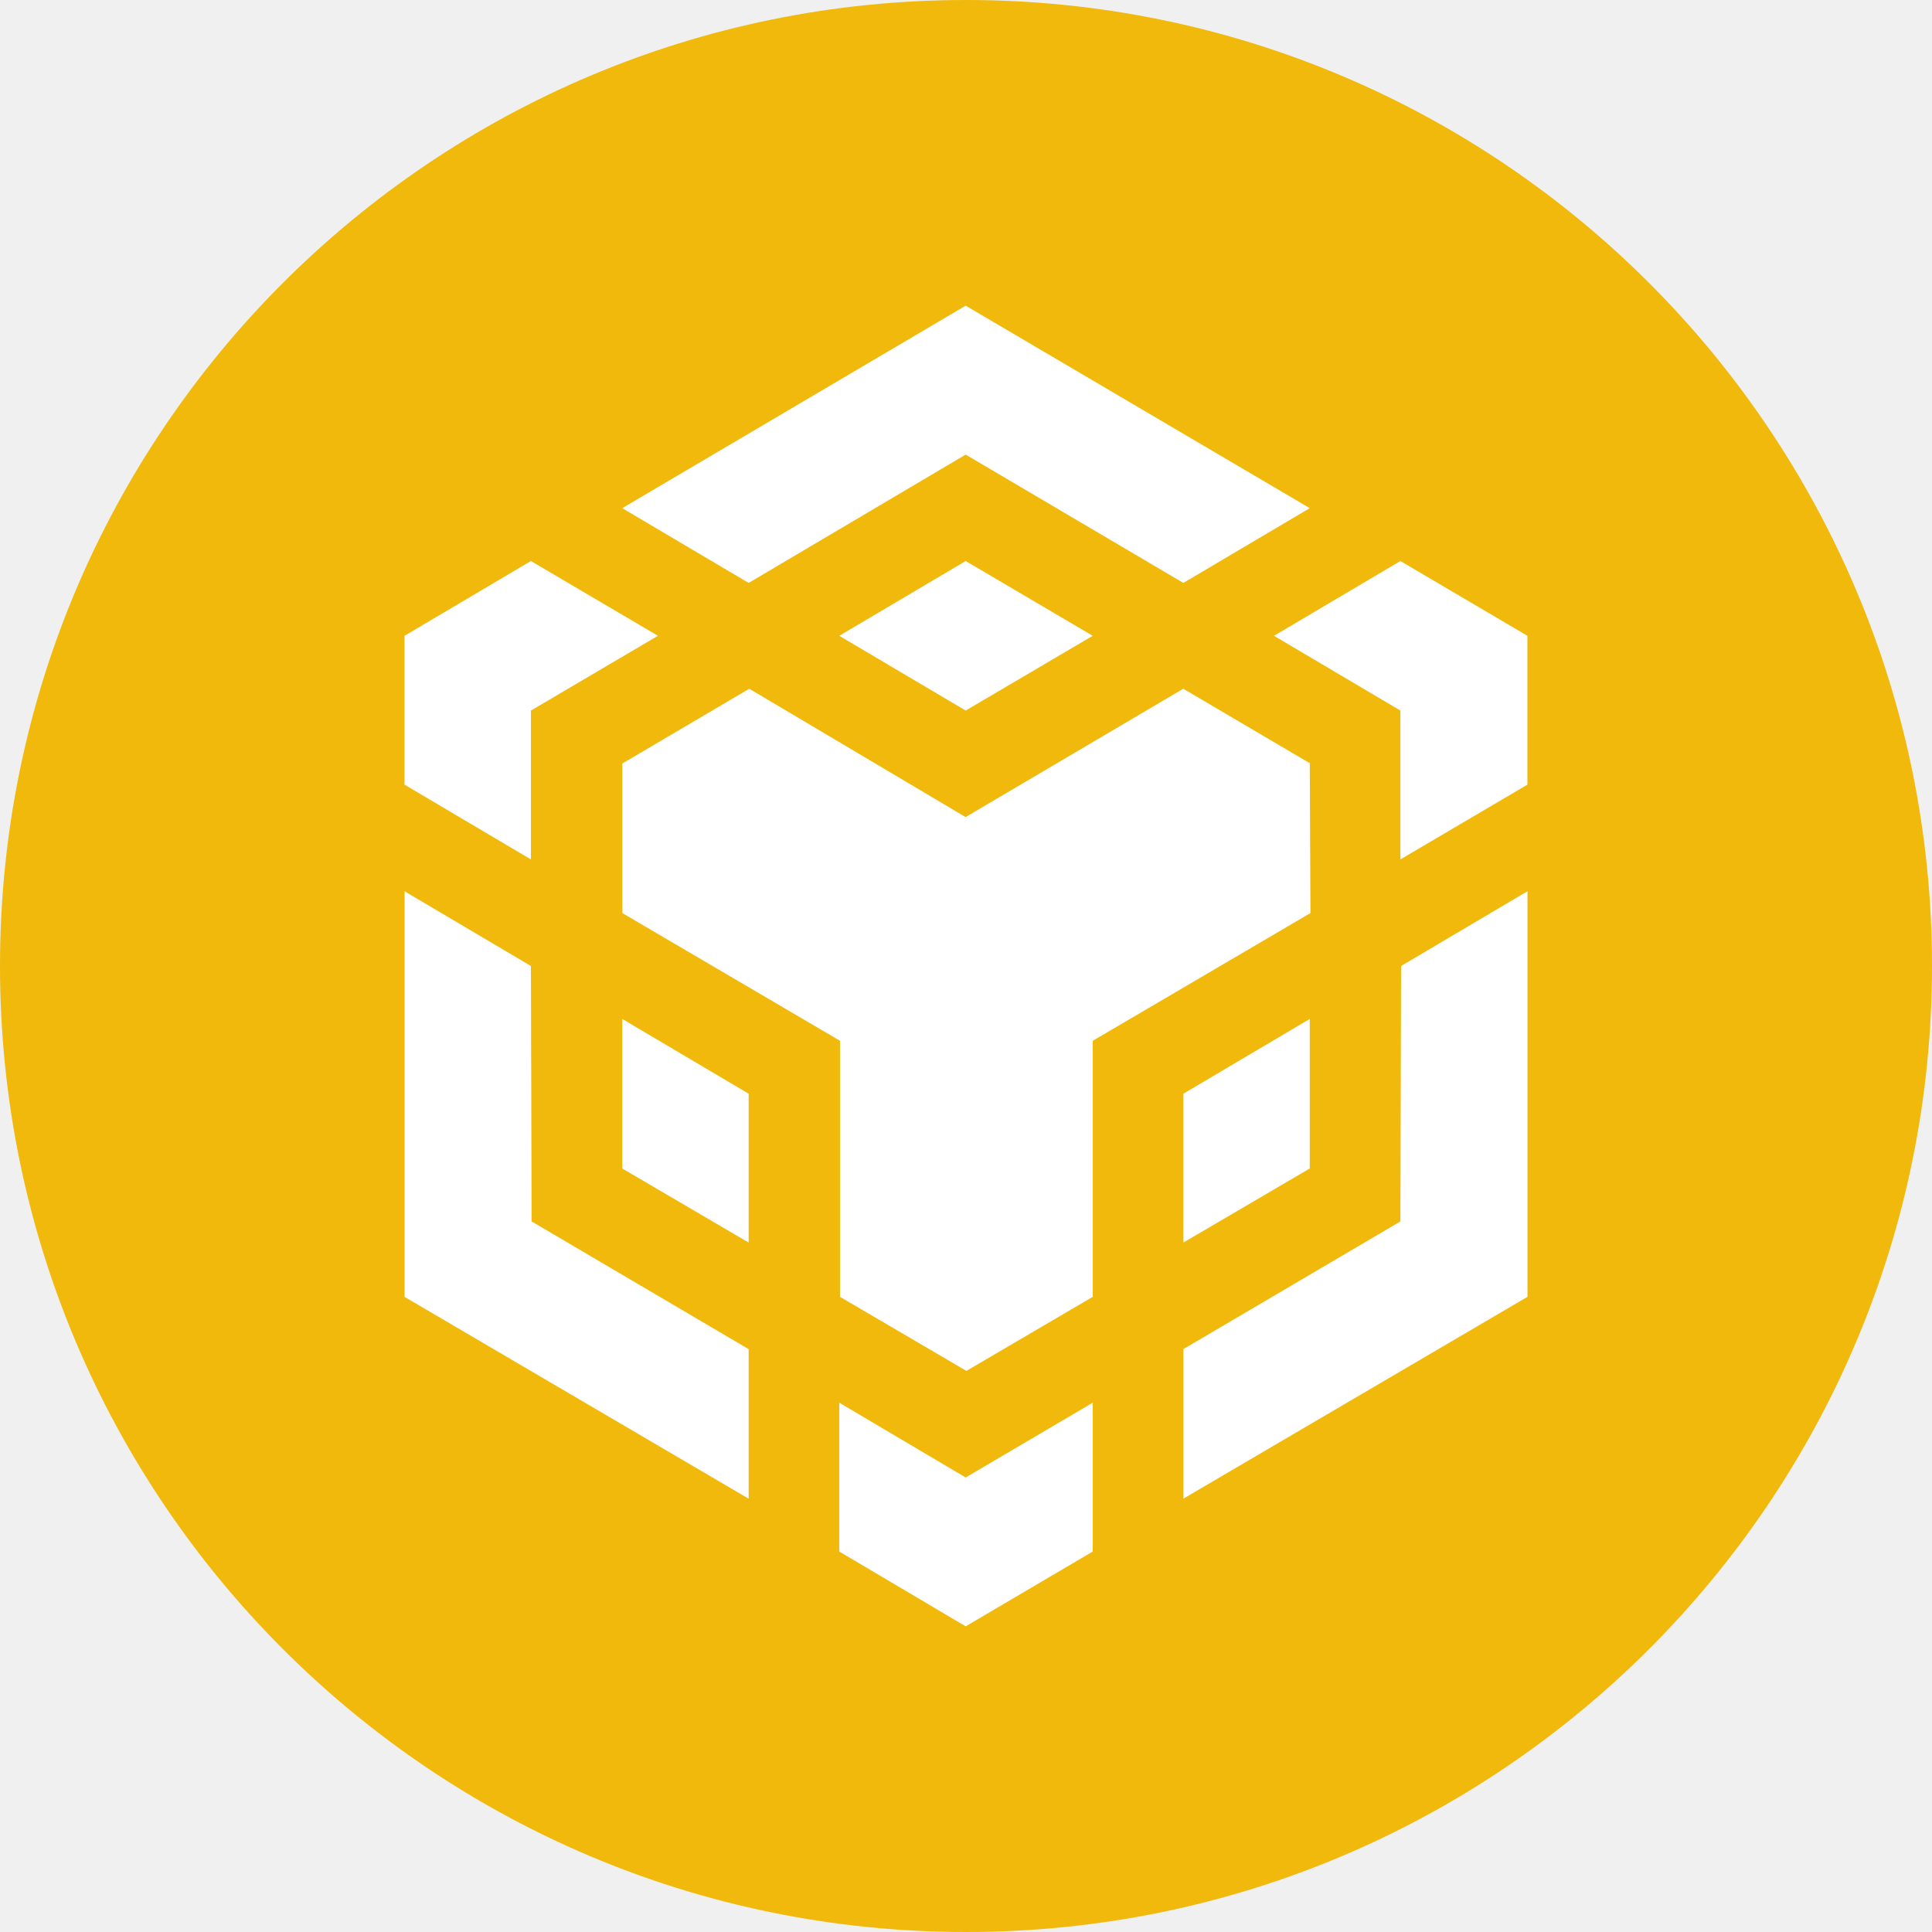
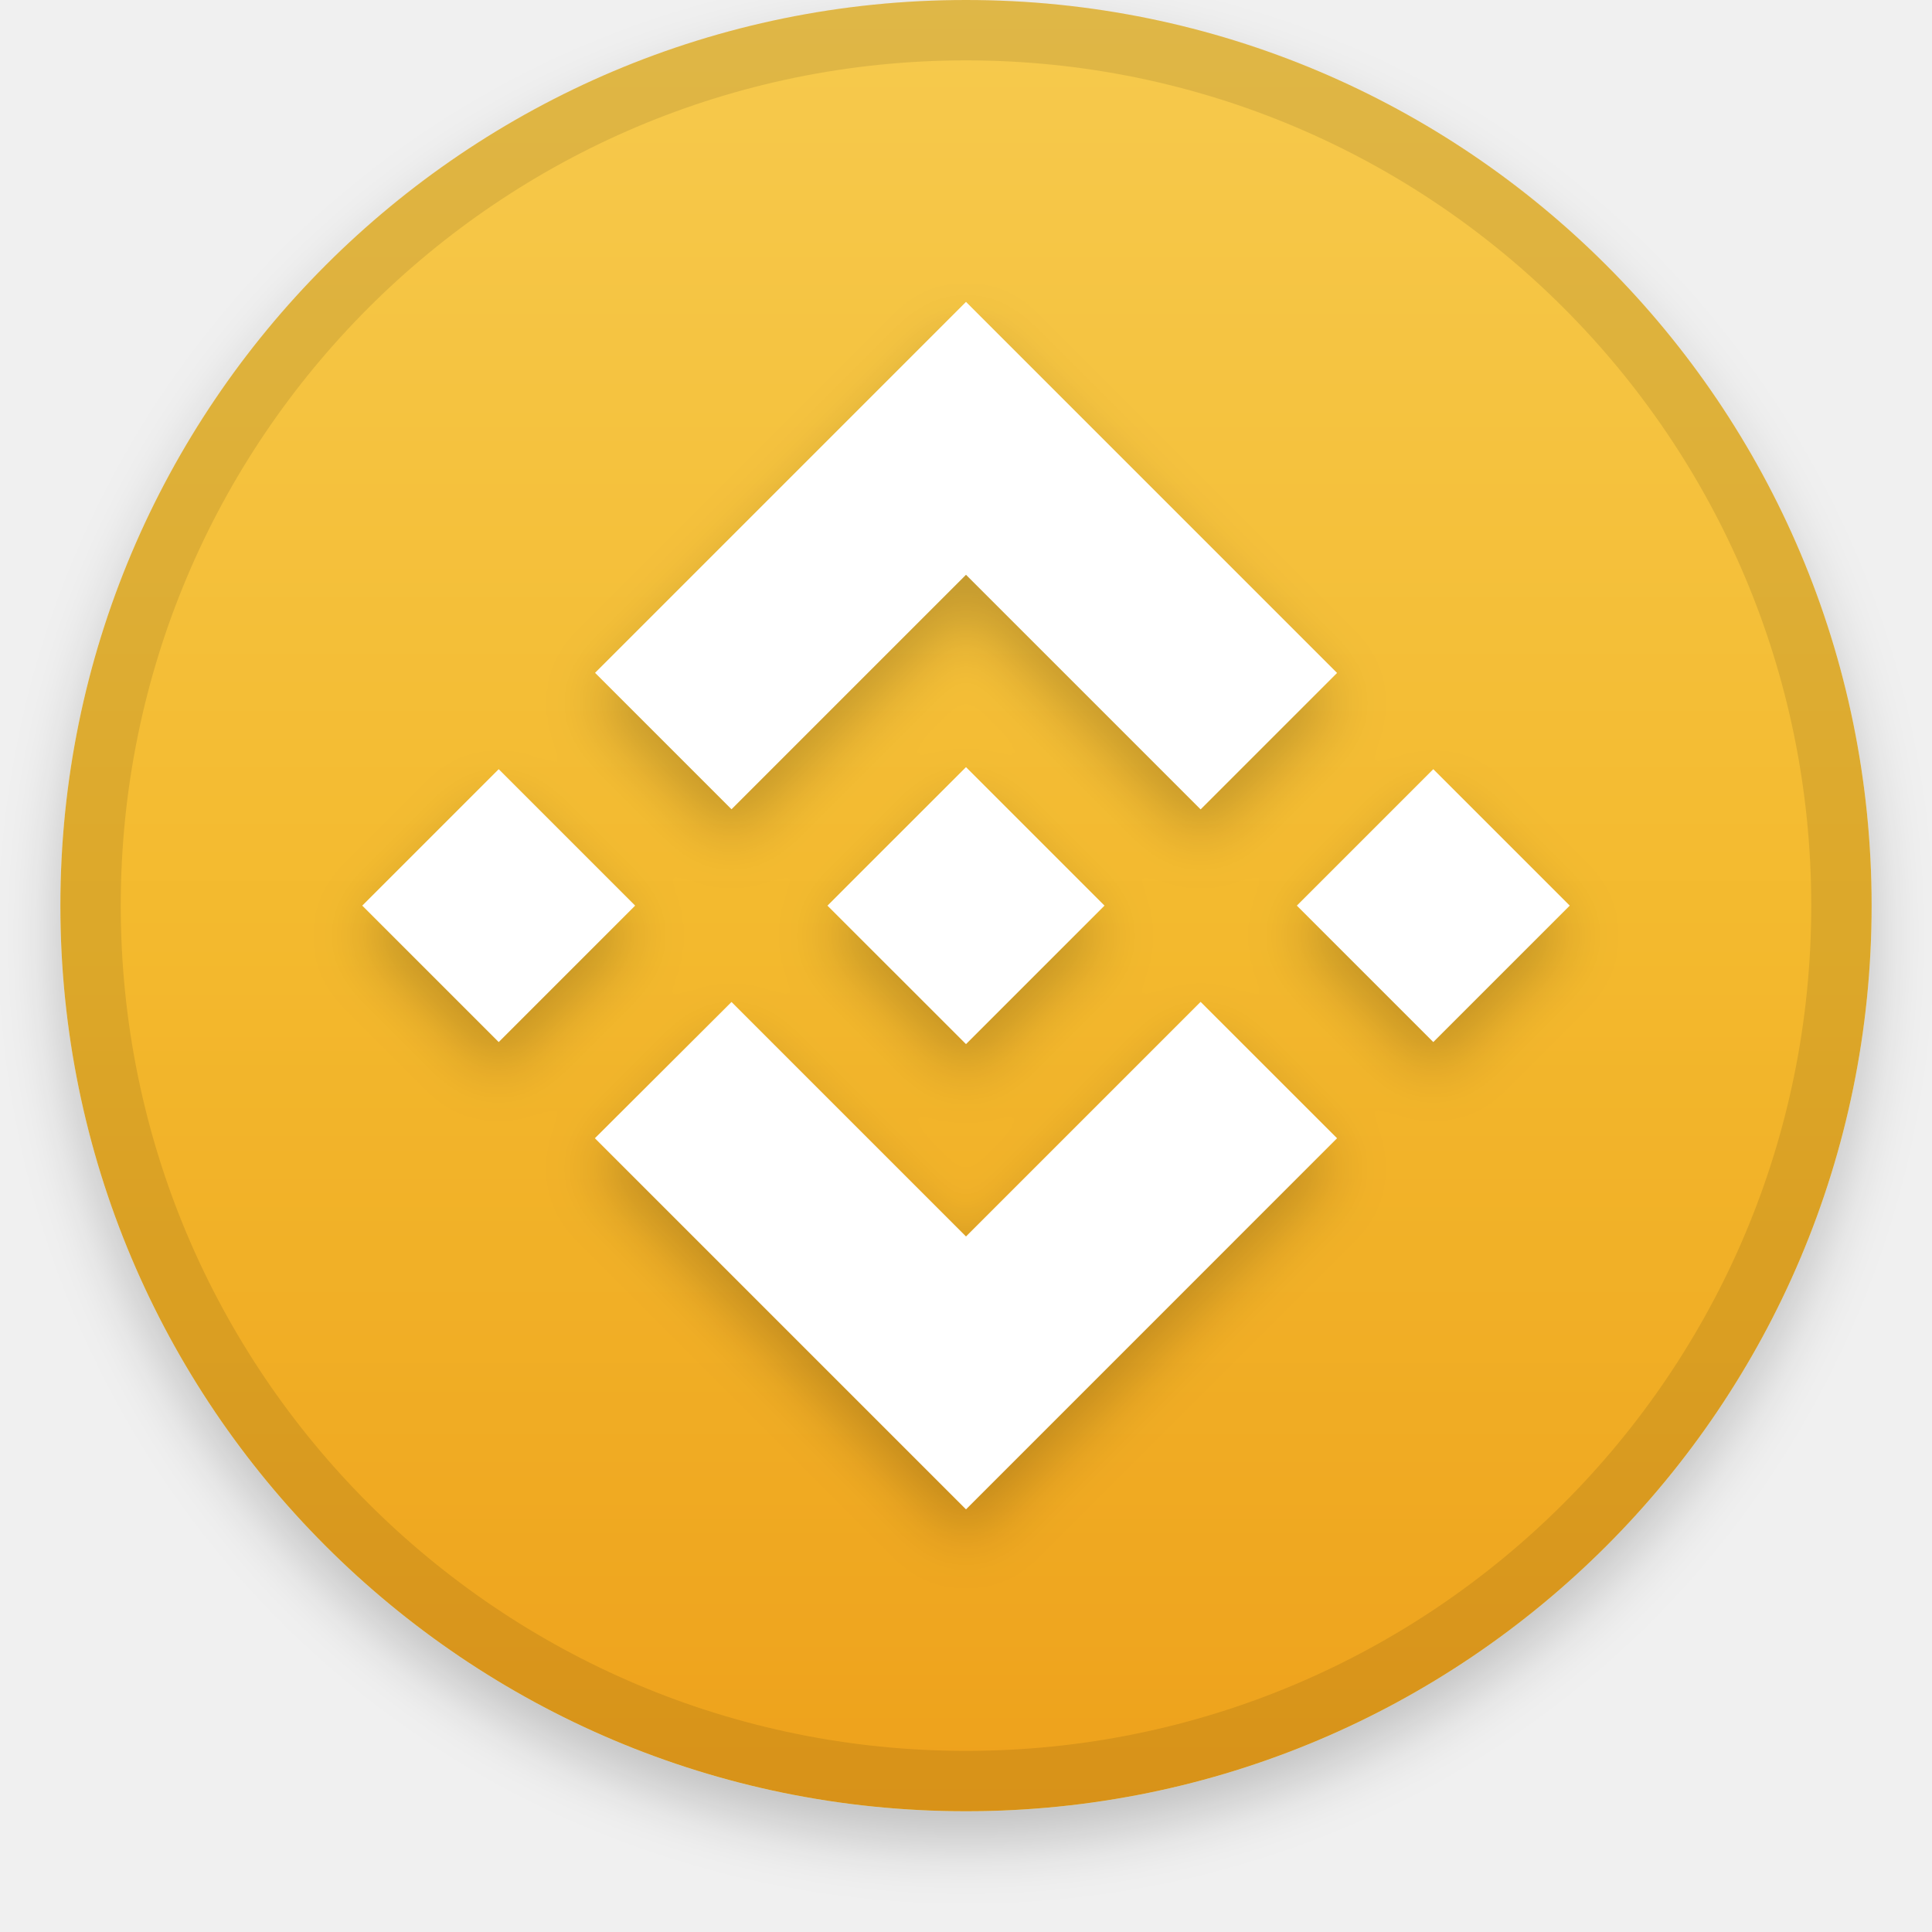
- <svg xmlns="http://www.w3.org/2000/svg" version="1.1" id="Layer_1" x="0px" y="0px" viewBox="0 0 2496 2496" style="enable-background:new 0 0 2496 2496;" xml:space="preserve">
-   <g>
-     <path style="fill-rule:evenodd;clip-rule:evenodd;fill:#F0B90B;" d="M1248,0c689.3,0,1248,558.7,1248,1248s-558.7,1248-1248,1248   S0,1937.3,0,1248S558.7,0,1248,0L1248,0z" />
-     <path style="fill:#FFFFFF;" d="M685.9,1248l0.9,330l280.4,165v193.2l-444.5-260.7v-524L685.9,1248L685.9,1248z M685.9,918v192.3   l-163.3-96.6V821.4l163.3-96.6l164.1,96.6L685.9,918L685.9,918z M1084.3,821.4l163.3-96.6l164.1,96.6L1247.6,918L1084.3,821.4   L1084.3,821.4z" />
-     <path style="fill:#FFFFFF;" d="M803.9,1509.6v-193.2l163.3,96.6v192.3L803.9,1509.6L803.9,1509.6z M1084.3,1812.2l163.3,96.6   l164.1-96.6v192.3l-164.1,96.6l-163.3-96.6V1812.2L1084.3,1812.2z M1645.9,821.4l163.3-96.6l164.1,96.6v192.3l-164.1,96.6V918   L1645.9,821.4L1645.9,821.4L1645.9,821.4z M1809.2,1578l0.9-330l163.3-96.6v524l-444.5,260.7v-193.2L1809.2,1578L1809.2,1578   L1809.2,1578z" />
-     <polygon style="fill:#FFFFFF;" points="1692.1,1509.6 1528.8,1605.3 1528.8,1413 1692.1,1316.4 1692.1,1509.6  " />
-     <path style="fill:#FFFFFF;" d="M1692.1,986.4l0.9,193.2l-281.2,165v330.8l-163.3,95.7l-163.3-95.7v-330.8l-281.2-165V986.4   L968,889.8l279.5,165.8l281.2-165.8l164.1,96.6H1692.1L1692.1,986.4z M803.9,656.5l443.7-261.6l444.5,261.6l-163.3,96.6   l-281.2-165.8L967.2,753.1L803.9,656.5L803.9,656.5z" />
+ <svg xmlns="http://www.w3.org/2000/svg" xmlns:xlink="http://www.w3.org/1999/xlink" width="32" height="32" viewBox="0 0 32 32">
+   <defs>
+     <filter id="a" width="111.7%" height="111.7%" x="-5.8%" y="-4.2%" filterUnits="objectBoundingBox">
+       <feOffset dy=".5" in="SourceAlpha" result="shadowOffsetOuter1" />
+       <feGaussianBlur in="shadowOffsetOuter1" result="shadowBlurOuter1" stdDeviation=".5" />
+       <feComposite in="shadowBlurOuter1" in2="SourceAlpha" operator="out" result="shadowBlurOuter1" />
+       <feColorMatrix in="shadowBlurOuter1" values="0 0 0 0 0 0 0 0 0 0 0 0 0 0 0 0 0 0 0.199 0" />
+     </filter>
+     <filter id="d" width="117.5%" height="117.5%" x="-8.8%" y="-6.2%" filterUnits="objectBoundingBox">
+       <feOffset dy=".5" in="SourceAlpha" result="shadowOffsetOuter1" />
+       <feGaussianBlur in="shadowOffsetOuter1" result="shadowBlurOuter1" stdDeviation=".5" />
+       <feColorMatrix in="shadowBlurOuter1" values="0 0 0 0 0 0 0 0 0 0 0 0 0 0 0 0 0 0 0.204 0" />
+     </filter>
+     <linearGradient id="c" x1="50%" x2="50%" y1="0%" y2="100%">
+       <stop offset="0%" stop-color="#FFF" stop-opacity=".5" />
+       <stop offset="100%" stop-opacity=".5" />
+     </linearGradient>
+     <circle id="b" cx="16" cy="15" r="15" />
+     <path id="e" d="M12.116 13.404L16 9.52l3.886 3.886 2.26-2.26L16 5l-6.144 6.144 2.26 2.26zM6 15l2.26-2.26L10.52 15l-2.26 2.26L6 15zm6.116 1.596L16 20.48l3.886-3.886 2.26 2.259L16 25l-6.144-6.144-.003-.003 2.263-2.257zM21.48 15l2.26-2.26L26 15l-2.26 2.26L21.48 15zm-3.188-.002h.002V15L16 17.294l-2.291-2.29-.004-.004.004-.003.401-.402.195-.195L16 12.706l2.293 2.293z" />
+   </defs>
+   <g fill="none">
+     <use fill="#000" filter="url(#a)" xlink:href="#b" />
+     <use fill="#F3BA2F" fill-rule="evenodd" xlink:href="#b" />
+     <use fill="url(#c)" fill-rule="evenodd" style="mix-blend-mode:soft-light" xlink:href="#b" />
+     <circle cx="16" cy="15" r="14.5" stroke="#000" stroke-opacity=".097" />
+     <use fill="#000" filter="url(#d)" xlink:href="#e" />
+     <use fill="#FFF" fill-rule="evenodd" xlink:href="#e" />
  </g>
</svg>
